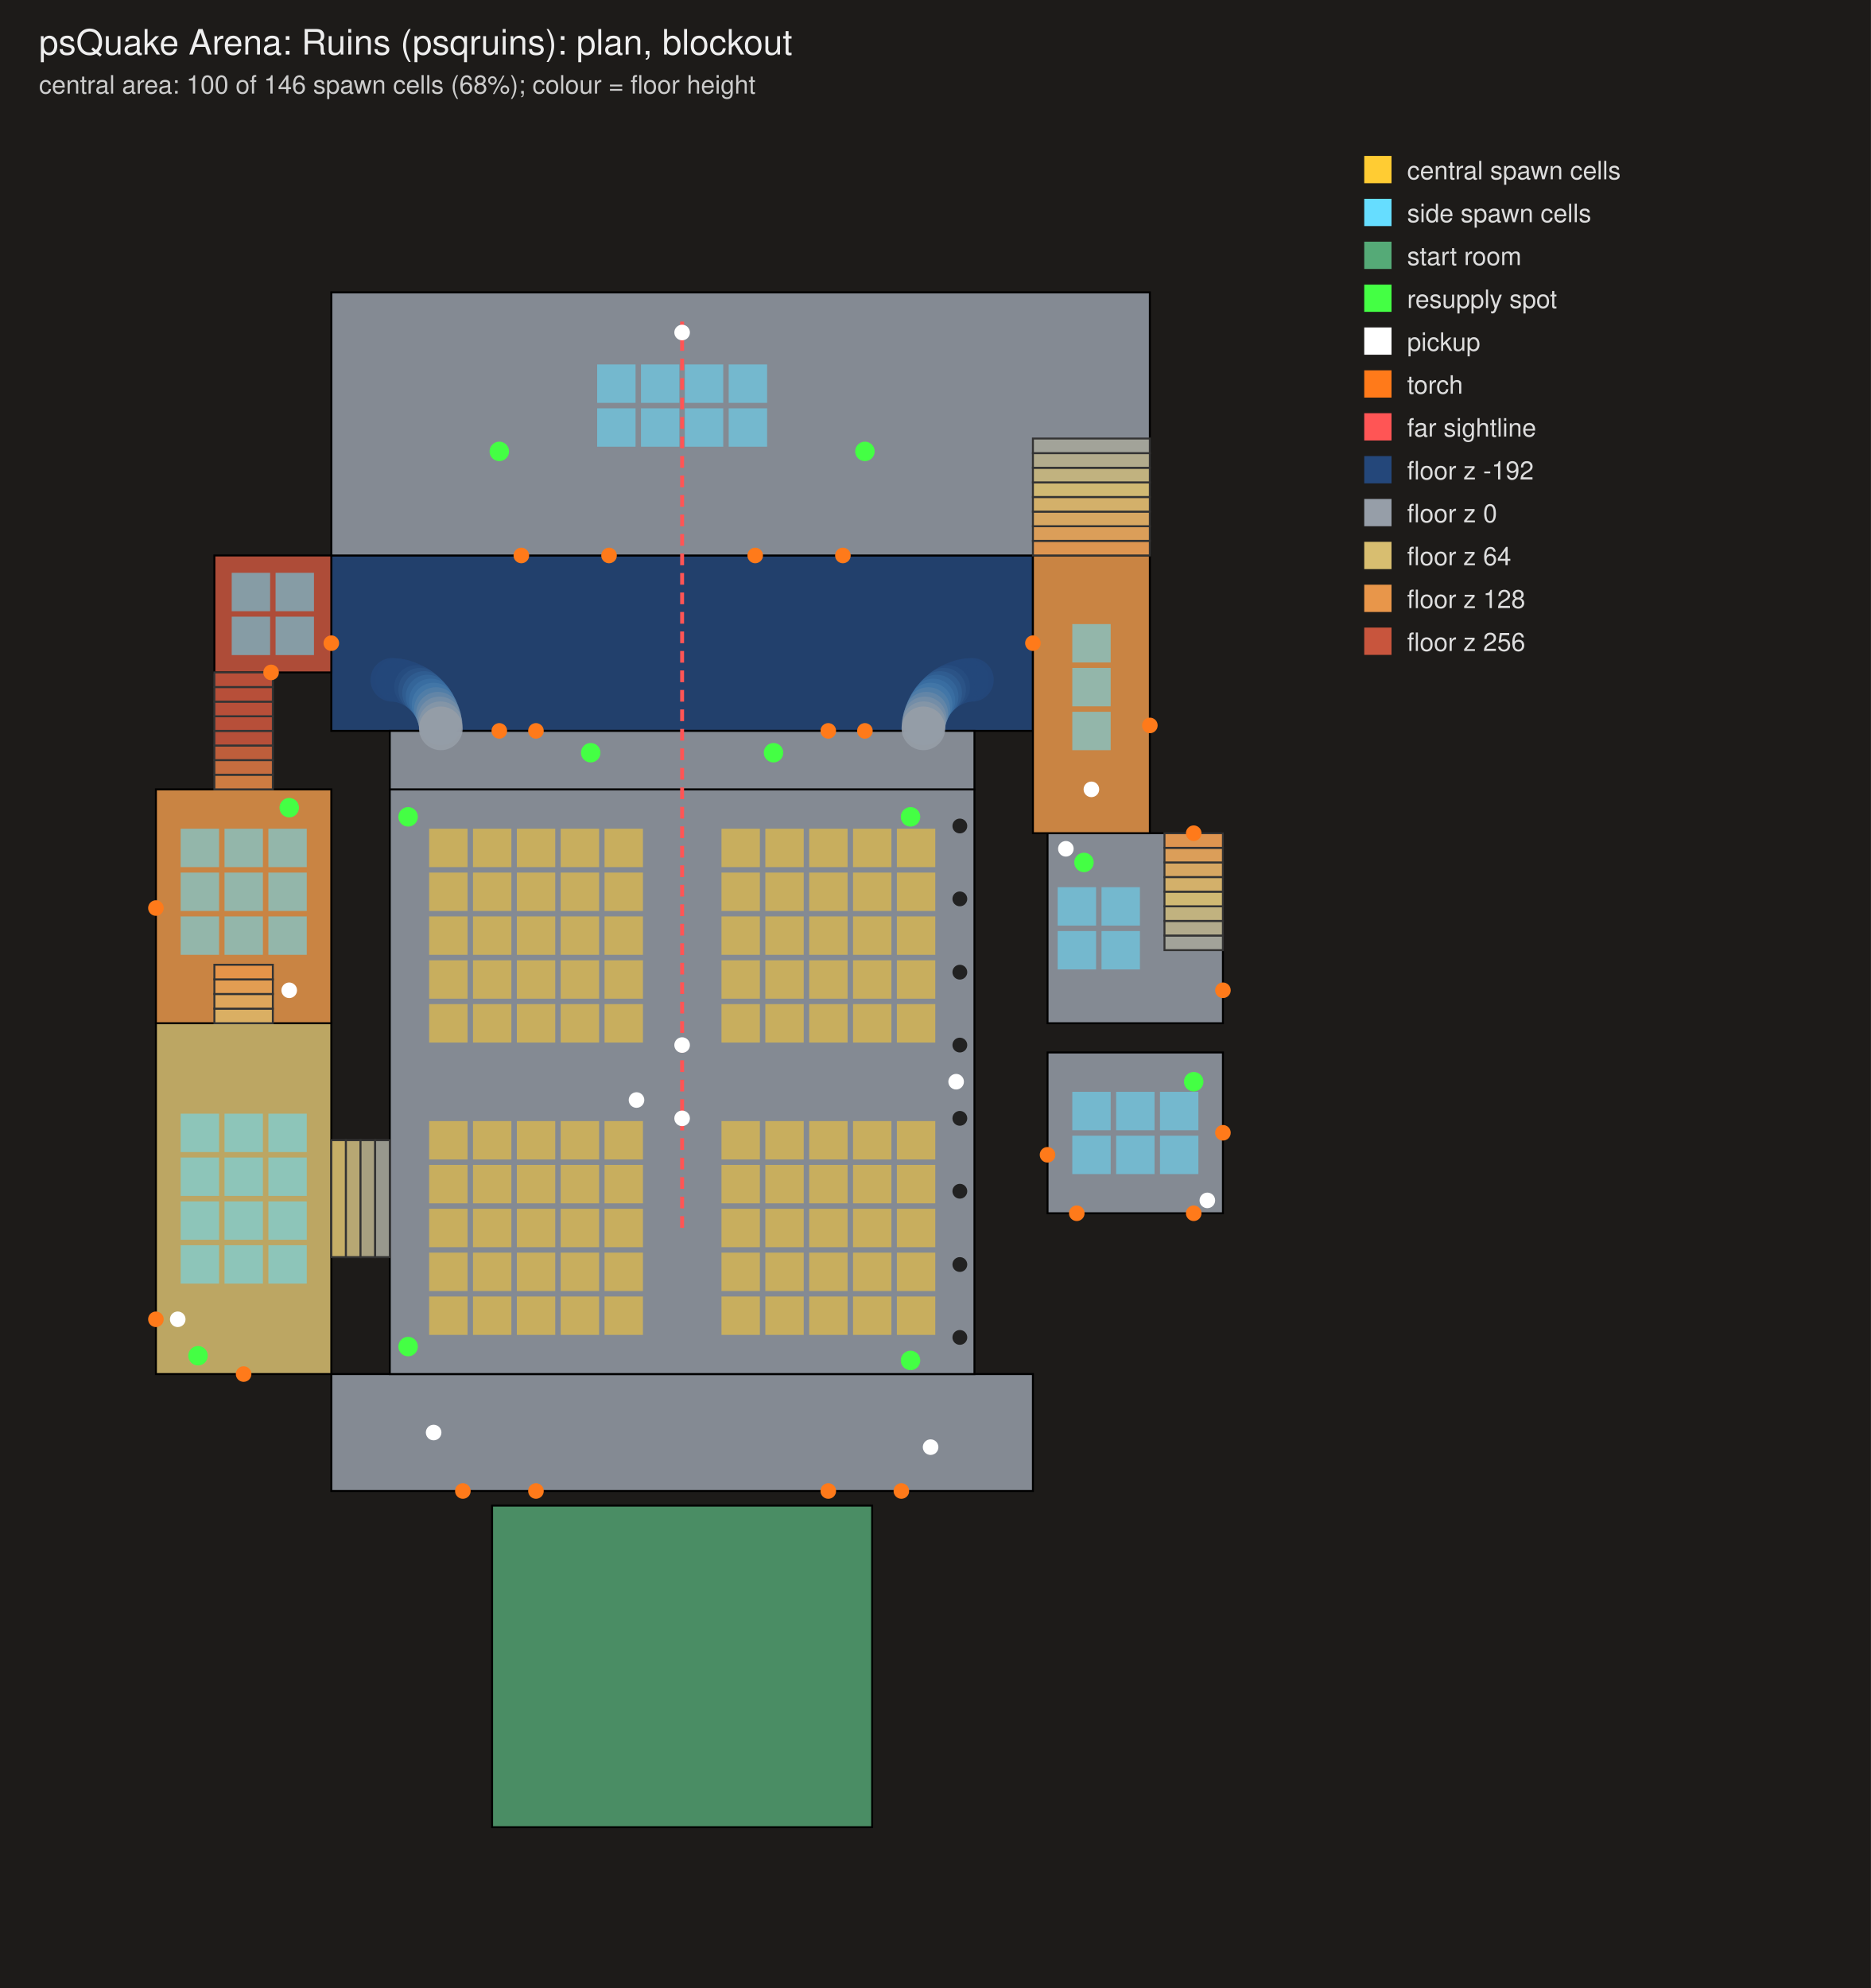
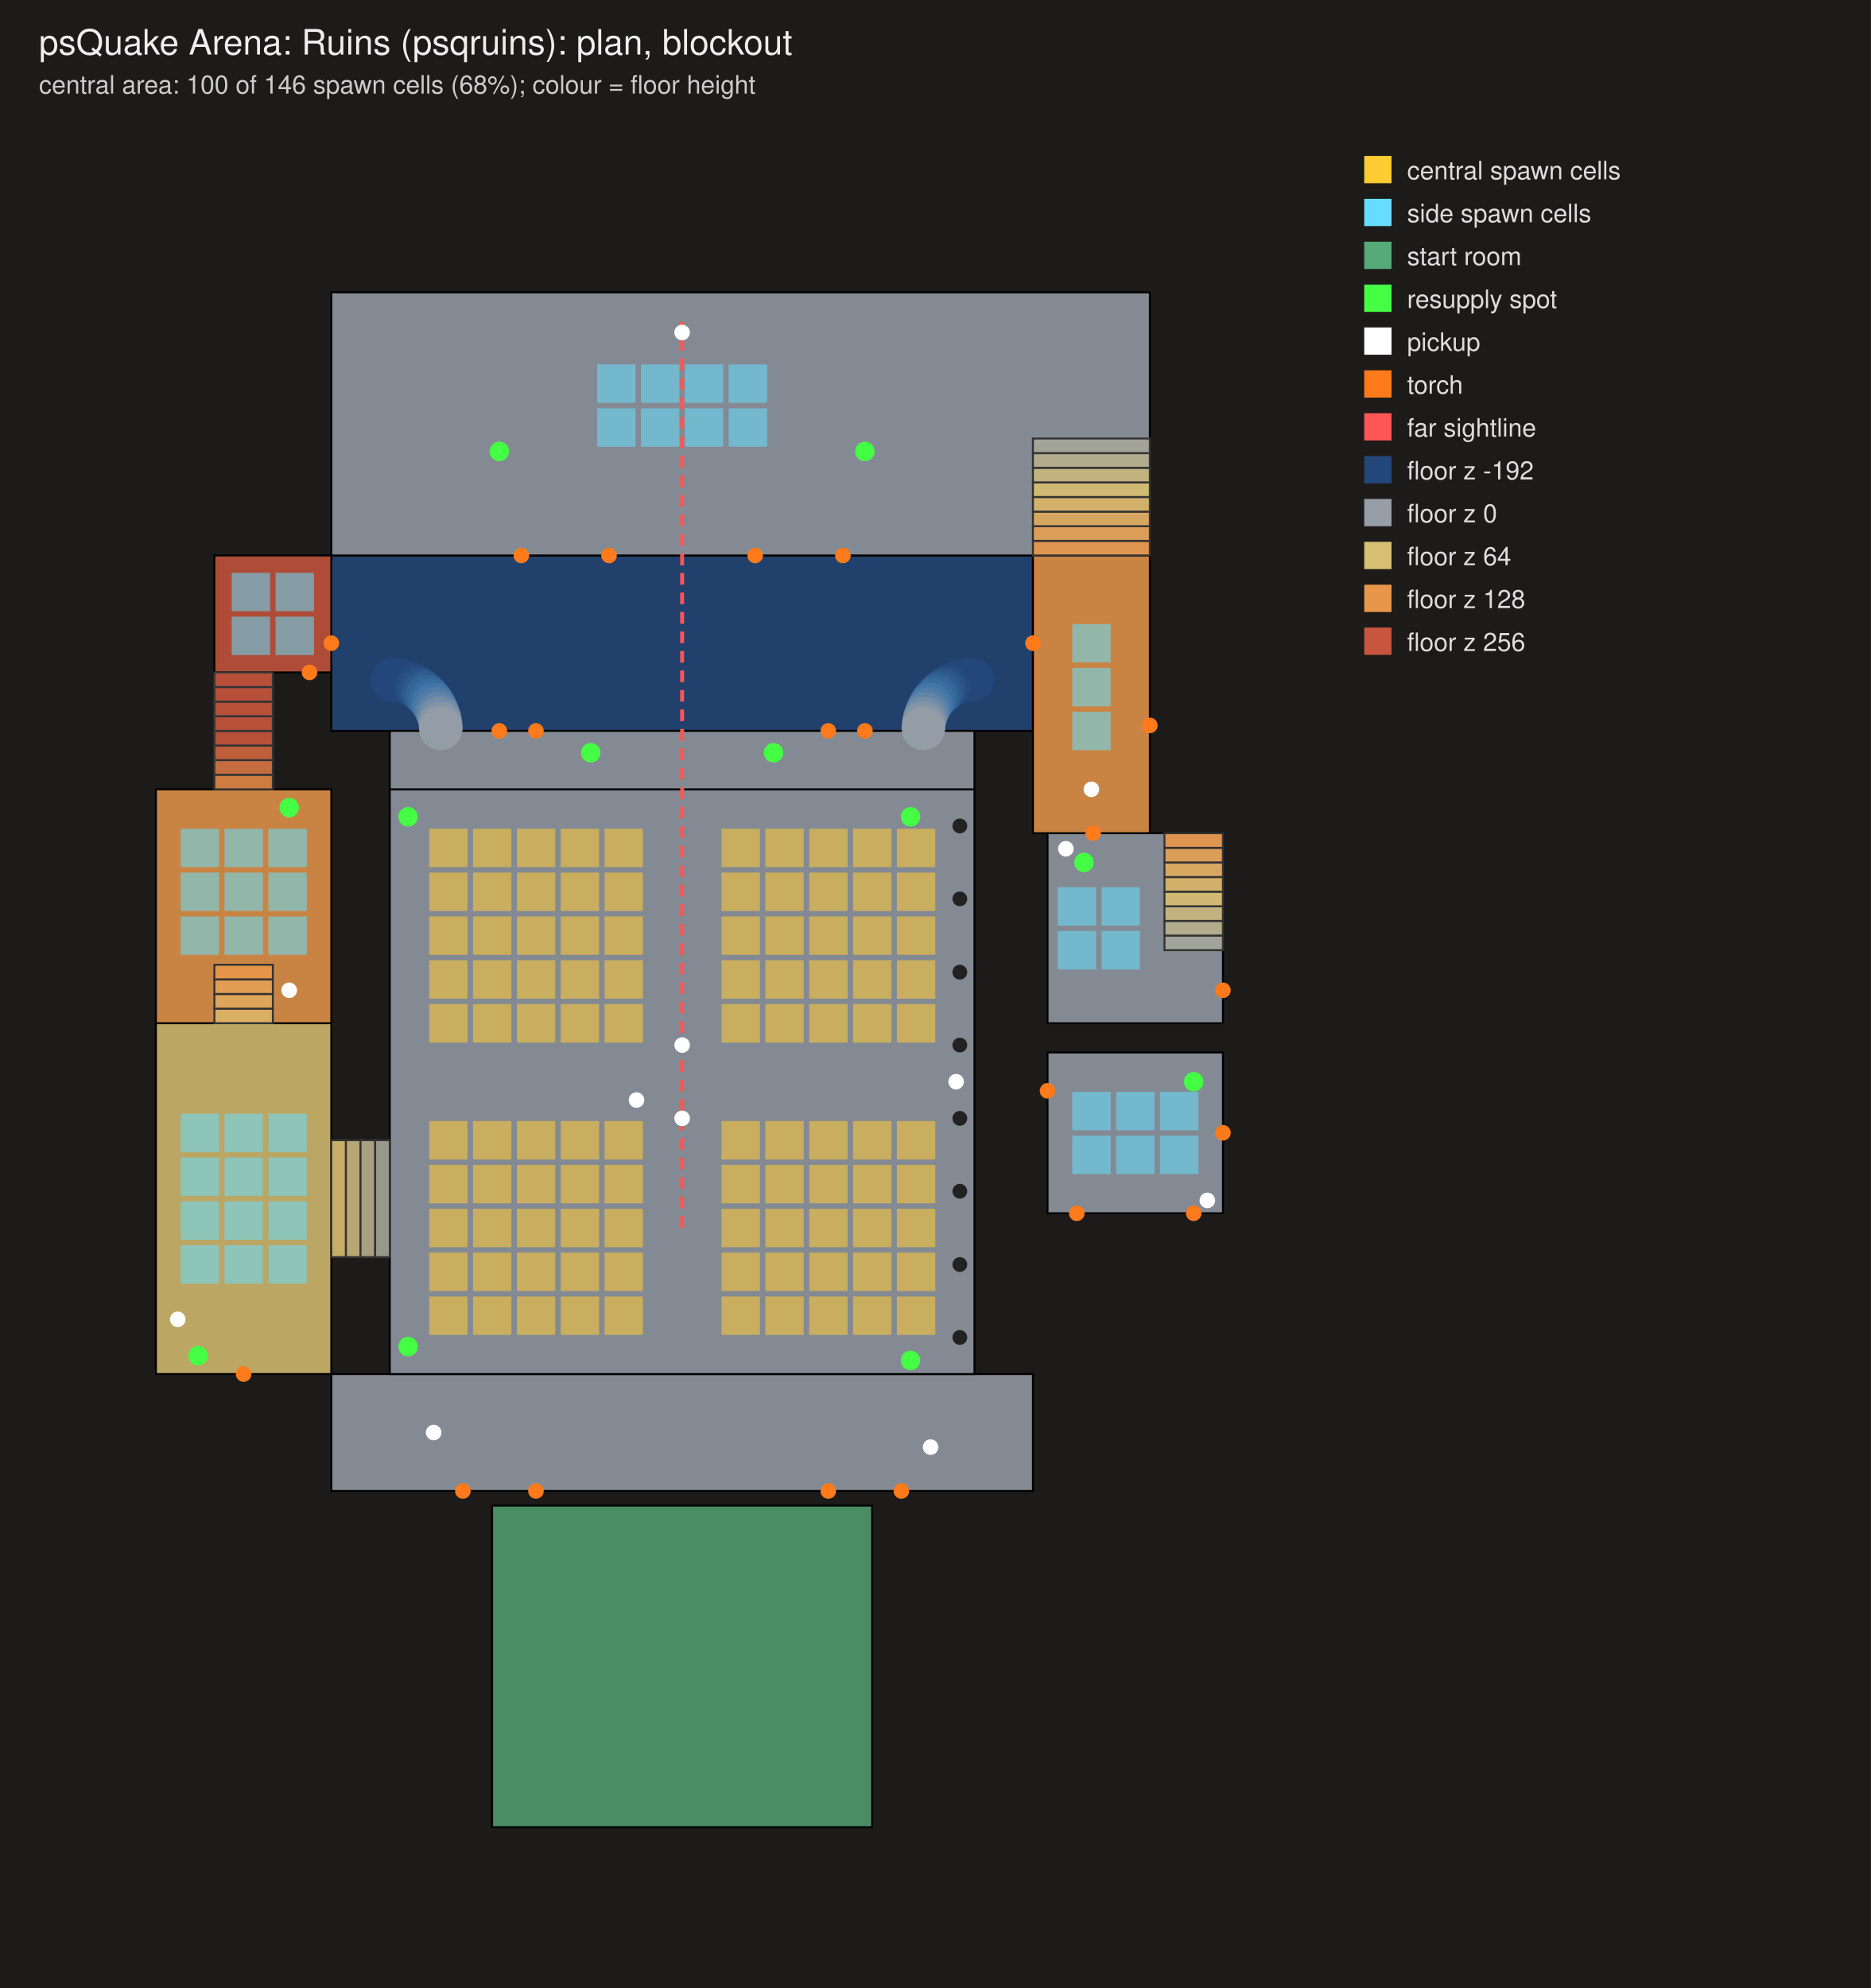
<svg xmlns="http://www.w3.org/2000/svg" width="960" height="1020" font-family="Helvetica, Arial, sans-serif">
  <rect width="100%" height="100%" fill="#1d1b19" />
  <text x="20" y="28" fill="#eee" font-size="18">psQuake Arena: Ruins (psqruins): plan, blockout</text>
  <text x="20" y="48" fill="#ccc" font-size="13">central area: 100 of 146 spawn cells (68%); colour = floor height</text>
  <rect x="170.0" y="285.0" width="360.0" height="90.0" fill="#24477a" fill-opacity="0.85" stroke="#000" />
  <rect x="170.0" y="705.0" width="360.0" height="60.0" fill="#969ea8" fill-opacity="0.85" stroke="#000" />
  <rect x="200.0" y="405.0" width="300.0" height="300.0" fill="#969ea8" fill-opacity="0.85" stroke="#000" />
  <rect x="200.0" y="375.0" width="300.0" height="30.0" fill="#969ea8" fill-opacity="0.85" stroke="#000" />
  <rect x="170.0" y="150.0" width="420.0" height="135.0" fill="#969ea8" fill-opacity="0.85" stroke="#000" />
  <rect x="537.5" y="540.0" width="90.0" height="82.5" fill="#969ea8" fill-opacity="0.85" stroke="#000" />
  <rect x="537.5" y="427.5" width="90.0" height="97.5" fill="#969ea8" fill-opacity="0.85" stroke="#000" />
  <rect x="80.0" y="525.0" width="90.0" height="180.0" fill="#d8be70" fill-opacity="0.85" stroke="#000" />
  <rect x="80.0" y="405.0" width="90.0" height="120.0" fill="#e8964a" fill-opacity="0.85" stroke="#000" />
  <rect x="530.0" y="285.0" width="60.0" height="142.5" fill="#e8964a" fill-opacity="0.85" stroke="#000" />
  <rect x="110.0" y="285.0" width="60.0" height="60.0" fill="#c8553d" fill-opacity="0.85" stroke="#000" />
  <rect x="170.0" y="585.0" width="7.5" height="60.0" fill="#d8be70" fill-opacity="0.9" stroke="#333" />
  <rect x="177.5" y="585.0" width="7.5" height="60.0" fill="#c8b67e" fill-opacity="0.9" stroke="#333" />
  <rect x="185.0" y="585.0" width="7.5" height="60.0" fill="#b7ae8c" fill-opacity="0.9" stroke="#333" />
  <rect x="192.5" y="585.0" width="7.5" height="60.0" fill="#a6a69a" fill-opacity="0.9" stroke="#333" />
  <rect x="110.0" y="517.5" width="30.0" height="7.5" fill="#dcb466" fill-opacity="0.9" stroke="#333" />
  <rect x="110.0" y="510.0" width="30.0" height="7.5" fill="#e0aa5d" fill-opacity="0.9" stroke="#333" />
  <rect x="110.0" y="502.5" width="30.0" height="7.5" fill="#e4a054" fill-opacity="0.9" stroke="#333" />
  <rect x="110.0" y="495.0" width="30.0" height="7.5" fill="#e8964a" fill-opacity="0.9" stroke="#333" />
  <rect x="110.0" y="397.5" width="30.0" height="7.5" fill="#e08647" fill-opacity="0.9" stroke="#333" />
  <rect x="110.0" y="390.0" width="30.0" height="7.5" fill="#d87644" fill-opacity="0.9" stroke="#333" />
  <rect x="110.0" y="382.5" width="30.0" height="7.5" fill="#d06540" fill-opacity="0.9" stroke="#333" />
  <rect x="110.0" y="375.0" width="30.0" height="7.5" fill="#c8553d" fill-opacity="0.9" stroke="#333" />
  <rect x="110.0" y="367.5" width="30.0" height="7.5" fill="#c8553d" fill-opacity="0.9" stroke="#333" />
  <rect x="110.0" y="360.0" width="30.0" height="7.5" fill="#c8553d" fill-opacity="0.9" stroke="#333" />
  <rect x="110.0" y="352.5" width="30.0" height="7.5" fill="#c8553d" fill-opacity="0.9" stroke="#333" />
  <rect x="110.0" y="345.0" width="30.0" height="7.5" fill="#c8553d" fill-opacity="0.9" stroke="#333" />
  <circle cx="201.3" cy="348.8" r="11.2" fill="#24477a" fill-opacity="0.9" />
  <circle cx="203.9" cy="349.0" r="11.2" fill="#24477a" fill-opacity="0.9" />
  <circle cx="206.4" cy="349.5" r="11.2" fill="#24477a" fill-opacity="0.9" />
  <circle cx="208.8" cy="350.3" r="11.2" fill="#24477a" fill-opacity="0.9" />
  <circle cx="211.2" cy="351.3" r="11.2" fill="#24477a" fill-opacity="0.9" />
  <circle cx="213.5" cy="352.5" r="11.2" fill="#274d80" fill-opacity="0.9" />
  <circle cx="215.6" cy="353.9" r="11.2" fill="#2c5588" fill-opacity="0.9" />
  <circle cx="217.6" cy="355.6" r="11.2" fill="#305e91" fill-opacity="0.9" />
  <circle cx="219.4" cy="357.4" r="11.2" fill="#35669a" fill-opacity="0.9" />
  <circle cx="221.1" cy="359.4" r="11.2" fill="#3a6ea2" fill-opacity="0.9" />
  <circle cx="222.5" cy="361.5" r="11.2" fill="#4377a8" fill-opacity="0.9" />
  <circle cx="223.7" cy="363.8" r="11.2" fill="#537ea8" fill-opacity="0.9" />
  <circle cx="224.7" cy="366.2" r="11.2" fill="#6486a8" fill-opacity="0.9" />
  <circle cx="225.5" cy="368.6" r="11.2" fill="#758ea8" fill-opacity="0.9" />
  <circle cx="226.0" cy="371.1" r="11.2" fill="#8596a8" fill-opacity="0.9" />
  <circle cx="226.2" cy="373.7" r="11.2" fill="#969ea8" fill-opacity="0.9" />
  <circle cx="498.7" cy="348.8" r="11.2" fill="#24477a" fill-opacity="0.9" />
  <circle cx="496.1" cy="349.0" r="11.2" fill="#24477a" fill-opacity="0.9" />
  <circle cx="493.6" cy="349.5" r="11.2" fill="#24477a" fill-opacity="0.9" />
  <circle cx="491.2" cy="350.3" r="11.2" fill="#24477a" fill-opacity="0.9" />
  <circle cx="488.8" cy="351.3" r="11.2" fill="#24477a" fill-opacity="0.9" />
  <circle cx="486.5" cy="352.5" r="11.2" fill="#274d80" fill-opacity="0.9" />
  <circle cx="484.4" cy="353.9" r="11.2" fill="#2c5588" fill-opacity="0.9" />
  <circle cx="482.4" cy="355.6" r="11.2" fill="#305e91" fill-opacity="0.9" />
  <circle cx="480.6" cy="357.4" r="11.2" fill="#35669a" fill-opacity="0.9" />
  <circle cx="478.9" cy="359.4" r="11.2" fill="#3a6ea2" fill-opacity="0.9" />
  <circle cx="477.5" cy="361.5" r="11.2" fill="#4377a8" fill-opacity="0.9" />
  <circle cx="476.3" cy="363.8" r="11.2" fill="#537ea8" fill-opacity="0.9" />
  <circle cx="475.3" cy="366.2" r="11.2" fill="#6486a8" fill-opacity="0.9" />
  <circle cx="474.5" cy="368.6" r="11.2" fill="#758ea8" fill-opacity="0.9" />
  <circle cx="474.0" cy="371.1" r="11.2" fill="#8596a8" fill-opacity="0.9" />
  <circle cx="473.8" cy="373.7" r="11.2" fill="#969ea8" fill-opacity="0.9" />
  <rect x="597.5" y="480.0" width="30.0" height="7.5" fill="#a6a69a" fill-opacity="0.9" stroke="#333" />
  <rect x="597.5" y="472.5" width="30.0" height="7.5" fill="#b7ae8c" fill-opacity="0.9" stroke="#333" />
  <rect x="597.5" y="465.0" width="30.0" height="7.5" fill="#c8b67e" fill-opacity="0.9" stroke="#333" />
  <rect x="597.5" y="457.5" width="30.0" height="7.5" fill="#d8be70" fill-opacity="0.9" stroke="#333" />
  <rect x="597.5" y="450.0" width="30.0" height="7.5" fill="#dcb466" fill-opacity="0.9" stroke="#333" />
  <rect x="597.5" y="442.5" width="30.0" height="7.5" fill="#e0aa5d" fill-opacity="0.9" stroke="#333" />
  <rect x="597.5" y="435.0" width="30.0" height="7.5" fill="#e4a054" fill-opacity="0.9" stroke="#333" />
  <rect x="597.5" y="427.5" width="30.0" height="7.5" fill="#e8964a" fill-opacity="0.9" stroke="#333" />
  <rect x="530.0" y="277.5" width="60.0" height="7.5" fill="#e8964a" fill-opacity="0.9" stroke="#333" />
  <rect x="530.0" y="270.0" width="60.0" height="7.5" fill="#e4a054" fill-opacity="0.9" stroke="#333" />
  <rect x="530.0" y="262.5" width="60.0" height="7.5" fill="#e0aa5d" fill-opacity="0.9" stroke="#333" />
  <rect x="530.0" y="255.0" width="60.0" height="7.5" fill="#dcb466" fill-opacity="0.9" stroke="#333" />
  <rect x="530.0" y="247.5" width="60.0" height="7.5" fill="#d8be70" fill-opacity="0.9" stroke="#333" />
  <rect x="530.0" y="240.0" width="60.0" height="7.5" fill="#c8b67e" fill-opacity="0.9" stroke="#333" />
  <rect x="530.0" y="232.5" width="60.0" height="7.5" fill="#b7ae8c" fill-opacity="0.9" stroke="#333" />
  <rect x="530.0" y="225.0" width="60.0" height="7.5" fill="#a6a69a" fill-opacity="0.9" stroke="#333" />
  <rect x="252.5" y="772.5" width="195.0" height="165.0" fill="#5a7" fill-opacity="0.8" stroke="#000" />
  <rect x="220.2" y="665.2" width="19.7" height="19.7" fill="#ffcc33" fill-opacity="0.55" stroke="none" />
  <rect x="220.2" y="642.7" width="19.7" height="19.7" fill="#ffcc33" fill-opacity="0.55" stroke="none" />
  <rect x="220.2" y="620.2" width="19.7" height="19.7" fill="#ffcc33" fill-opacity="0.55" stroke="none" />
  <rect x="220.2" y="597.7" width="19.7" height="19.7" fill="#ffcc33" fill-opacity="0.55" stroke="none" />
  <rect x="220.2" y="575.2" width="19.7" height="19.7" fill="#ffcc33" fill-opacity="0.55" stroke="none" />
  <rect x="242.7" y="665.2" width="19.7" height="19.7" fill="#ffcc33" fill-opacity="0.55" stroke="none" />
  <rect x="242.7" y="642.7" width="19.7" height="19.7" fill="#ffcc33" fill-opacity="0.55" stroke="none" />
  <rect x="242.7" y="620.2" width="19.7" height="19.7" fill="#ffcc33" fill-opacity="0.55" stroke="none" />
  <rect x="242.7" y="597.7" width="19.7" height="19.7" fill="#ffcc33" fill-opacity="0.55" stroke="none" />
  <rect x="242.7" y="575.2" width="19.7" height="19.7" fill="#ffcc33" fill-opacity="0.55" stroke="none" />
  <rect x="265.2" y="665.2" width="19.7" height="19.7" fill="#ffcc33" fill-opacity="0.55" stroke="none" />
  <rect x="265.2" y="642.7" width="19.7" height="19.7" fill="#ffcc33" fill-opacity="0.55" stroke="none" />
  <rect x="265.2" y="620.2" width="19.7" height="19.7" fill="#ffcc33" fill-opacity="0.55" stroke="none" />
  <rect x="265.2" y="597.7" width="19.7" height="19.7" fill="#ffcc33" fill-opacity="0.55" stroke="none" />
  <rect x="265.2" y="575.2" width="19.7" height="19.7" fill="#ffcc33" fill-opacity="0.55" stroke="none" />
  <rect x="287.7" y="665.2" width="19.7" height="19.7" fill="#ffcc33" fill-opacity="0.55" stroke="none" />
  <rect x="287.7" y="642.7" width="19.7" height="19.7" fill="#ffcc33" fill-opacity="0.55" stroke="none" />
  <rect x="287.7" y="620.2" width="19.7" height="19.7" fill="#ffcc33" fill-opacity="0.55" stroke="none" />
  <rect x="287.7" y="597.7" width="19.7" height="19.7" fill="#ffcc33" fill-opacity="0.55" stroke="none" />
  <rect x="287.7" y="575.2" width="19.7" height="19.7" fill="#ffcc33" fill-opacity="0.55" stroke="none" />
  <rect x="310.2" y="665.2" width="19.7" height="19.7" fill="#ffcc33" fill-opacity="0.55" stroke="none" />
  <rect x="310.2" y="642.7" width="19.7" height="19.7" fill="#ffcc33" fill-opacity="0.55" stroke="none" />
  <rect x="310.2" y="620.2" width="19.7" height="19.7" fill="#ffcc33" fill-opacity="0.55" stroke="none" />
  <rect x="310.2" y="597.7" width="19.7" height="19.7" fill="#ffcc33" fill-opacity="0.55" stroke="none" />
  <rect x="310.2" y="575.2" width="19.7" height="19.7" fill="#ffcc33" fill-opacity="0.55" stroke="none" />
  <rect x="370.2" y="665.2" width="19.7" height="19.7" fill="#ffcc33" fill-opacity="0.55" stroke="none" />
  <rect x="370.2" y="642.7" width="19.7" height="19.7" fill="#ffcc33" fill-opacity="0.55" stroke="none" />
  <rect x="370.2" y="620.2" width="19.7" height="19.7" fill="#ffcc33" fill-opacity="0.55" stroke="none" />
  <rect x="370.2" y="597.7" width="19.7" height="19.7" fill="#ffcc33" fill-opacity="0.55" stroke="none" />
  <rect x="370.2" y="575.2" width="19.7" height="19.7" fill="#ffcc33" fill-opacity="0.55" stroke="none" />
  <rect x="392.7" y="665.2" width="19.7" height="19.7" fill="#ffcc33" fill-opacity="0.55" stroke="none" />
  <rect x="392.7" y="642.7" width="19.7" height="19.7" fill="#ffcc33" fill-opacity="0.55" stroke="none" />
  <rect x="392.7" y="620.2" width="19.7" height="19.7" fill="#ffcc33" fill-opacity="0.55" stroke="none" />
  <rect x="392.7" y="597.7" width="19.7" height="19.7" fill="#ffcc33" fill-opacity="0.55" stroke="none" />
  <rect x="392.7" y="575.2" width="19.7" height="19.7" fill="#ffcc33" fill-opacity="0.55" stroke="none" />
  <rect x="415.2" y="665.2" width="19.7" height="19.7" fill="#ffcc33" fill-opacity="0.55" stroke="none" />
  <rect x="415.2" y="642.7" width="19.7" height="19.7" fill="#ffcc33" fill-opacity="0.55" stroke="none" />
  <rect x="415.2" y="620.2" width="19.7" height="19.7" fill="#ffcc33" fill-opacity="0.55" stroke="none" />
  <rect x="415.2" y="597.7" width="19.7" height="19.7" fill="#ffcc33" fill-opacity="0.55" stroke="none" />
  <rect x="415.2" y="575.2" width="19.7" height="19.7" fill="#ffcc33" fill-opacity="0.55" stroke="none" />
  <rect x="437.7" y="665.2" width="19.7" height="19.7" fill="#ffcc33" fill-opacity="0.55" stroke="none" />
  <rect x="437.7" y="642.7" width="19.7" height="19.7" fill="#ffcc33" fill-opacity="0.55" stroke="none" />
  <rect x="437.7" y="620.2" width="19.7" height="19.7" fill="#ffcc33" fill-opacity="0.55" stroke="none" />
  <rect x="437.7" y="597.7" width="19.7" height="19.7" fill="#ffcc33" fill-opacity="0.55" stroke="none" />
  <rect x="437.7" y="575.2" width="19.7" height="19.7" fill="#ffcc33" fill-opacity="0.55" stroke="none" />
  <rect x="460.2" y="665.2" width="19.7" height="19.7" fill="#ffcc33" fill-opacity="0.55" stroke="none" />
  <rect x="460.2" y="642.7" width="19.7" height="19.7" fill="#ffcc33" fill-opacity="0.55" stroke="none" />
  <rect x="460.2" y="620.2" width="19.7" height="19.7" fill="#ffcc33" fill-opacity="0.55" stroke="none" />
  <rect x="460.2" y="597.7" width="19.7" height="19.7" fill="#ffcc33" fill-opacity="0.55" stroke="none" />
  <rect x="460.2" y="575.2" width="19.7" height="19.7" fill="#ffcc33" fill-opacity="0.55" stroke="none" />
  <rect x="220.2" y="515.2" width="19.7" height="19.7" fill="#ffcc33" fill-opacity="0.55" stroke="none" />
  <rect x="220.2" y="492.7" width="19.7" height="19.7" fill="#ffcc33" fill-opacity="0.55" stroke="none" />
  <rect x="220.2" y="470.2" width="19.7" height="19.7" fill="#ffcc33" fill-opacity="0.55" stroke="none" />
  <rect x="220.2" y="447.7" width="19.7" height="19.7" fill="#ffcc33" fill-opacity="0.55" stroke="none" />
  <rect x="220.2" y="425.2" width="19.7" height="19.7" fill="#ffcc33" fill-opacity="0.55" stroke="none" />
  <rect x="242.7" y="515.2" width="19.7" height="19.7" fill="#ffcc33" fill-opacity="0.55" stroke="none" />
  <rect x="242.7" y="492.7" width="19.7" height="19.7" fill="#ffcc33" fill-opacity="0.55" stroke="none" />
  <rect x="242.7" y="470.2" width="19.7" height="19.7" fill="#ffcc33" fill-opacity="0.55" stroke="none" />
  <rect x="242.7" y="447.7" width="19.7" height="19.7" fill="#ffcc33" fill-opacity="0.55" stroke="none" />
  <rect x="242.7" y="425.2" width="19.7" height="19.7" fill="#ffcc33" fill-opacity="0.55" stroke="none" />
  <rect x="265.2" y="515.2" width="19.7" height="19.7" fill="#ffcc33" fill-opacity="0.55" stroke="none" />
  <rect x="265.2" y="492.7" width="19.7" height="19.7" fill="#ffcc33" fill-opacity="0.55" stroke="none" />
  <rect x="265.2" y="470.2" width="19.7" height="19.7" fill="#ffcc33" fill-opacity="0.55" stroke="none" />
  <rect x="265.2" y="447.7" width="19.7" height="19.7" fill="#ffcc33" fill-opacity="0.55" stroke="none" />
  <rect x="265.2" y="425.2" width="19.7" height="19.7" fill="#ffcc33" fill-opacity="0.55" stroke="none" />
  <rect x="287.7" y="515.2" width="19.7" height="19.7" fill="#ffcc33" fill-opacity="0.55" stroke="none" />
  <rect x="287.7" y="492.7" width="19.7" height="19.7" fill="#ffcc33" fill-opacity="0.55" stroke="none" />
  <rect x="287.7" y="470.2" width="19.7" height="19.7" fill="#ffcc33" fill-opacity="0.55" stroke="none" />
  <rect x="287.7" y="447.7" width="19.7" height="19.7" fill="#ffcc33" fill-opacity="0.55" stroke="none" />
  <rect x="287.7" y="425.2" width="19.7" height="19.7" fill="#ffcc33" fill-opacity="0.55" stroke="none" />
  <rect x="310.2" y="515.2" width="19.7" height="19.7" fill="#ffcc33" fill-opacity="0.55" stroke="none" />
  <rect x="310.2" y="492.7" width="19.7" height="19.7" fill="#ffcc33" fill-opacity="0.55" stroke="none" />
  <rect x="310.2" y="470.2" width="19.7" height="19.7" fill="#ffcc33" fill-opacity="0.55" stroke="none" />
  <rect x="310.2" y="447.7" width="19.7" height="19.7" fill="#ffcc33" fill-opacity="0.55" stroke="none" />
  <rect x="310.2" y="425.2" width="19.7" height="19.7" fill="#ffcc33" fill-opacity="0.55" stroke="none" />
  <rect x="370.2" y="515.2" width="19.7" height="19.7" fill="#ffcc33" fill-opacity="0.55" stroke="none" />
  <rect x="370.2" y="492.7" width="19.7" height="19.7" fill="#ffcc33" fill-opacity="0.55" stroke="none" />
  <rect x="370.2" y="470.2" width="19.7" height="19.7" fill="#ffcc33" fill-opacity="0.55" stroke="none" />
  <rect x="370.2" y="447.7" width="19.7" height="19.7" fill="#ffcc33" fill-opacity="0.55" stroke="none" />
  <rect x="370.2" y="425.2" width="19.7" height="19.7" fill="#ffcc33" fill-opacity="0.55" stroke="none" />
  <rect x="392.7" y="515.2" width="19.7" height="19.7" fill="#ffcc33" fill-opacity="0.55" stroke="none" />
  <rect x="392.7" y="492.7" width="19.7" height="19.7" fill="#ffcc33" fill-opacity="0.55" stroke="none" />
  <rect x="392.7" y="470.2" width="19.7" height="19.7" fill="#ffcc33" fill-opacity="0.55" stroke="none" />
  <rect x="392.7" y="447.7" width="19.7" height="19.7" fill="#ffcc33" fill-opacity="0.55" stroke="none" />
  <rect x="392.7" y="425.2" width="19.7" height="19.7" fill="#ffcc33" fill-opacity="0.55" stroke="none" />
  <rect x="415.2" y="515.2" width="19.7" height="19.7" fill="#ffcc33" fill-opacity="0.55" stroke="none" />
  <rect x="415.2" y="492.7" width="19.7" height="19.7" fill="#ffcc33" fill-opacity="0.55" stroke="none" />
  <rect x="415.2" y="470.2" width="19.7" height="19.7" fill="#ffcc33" fill-opacity="0.55" stroke="none" />
  <rect x="415.2" y="447.7" width="19.7" height="19.7" fill="#ffcc33" fill-opacity="0.55" stroke="none" />
  <rect x="415.2" y="425.2" width="19.7" height="19.7" fill="#ffcc33" fill-opacity="0.55" stroke="none" />
  <rect x="437.7" y="515.2" width="19.7" height="19.7" fill="#ffcc33" fill-opacity="0.55" stroke="none" />
  <rect x="437.7" y="492.7" width="19.7" height="19.7" fill="#ffcc33" fill-opacity="0.55" stroke="none" />
  <rect x="437.7" y="470.2" width="19.7" height="19.7" fill="#ffcc33" fill-opacity="0.55" stroke="none" />
  <rect x="437.7" y="447.7" width="19.7" height="19.7" fill="#ffcc33" fill-opacity="0.55" stroke="none" />
  <rect x="437.7" y="425.2" width="19.7" height="19.7" fill="#ffcc33" fill-opacity="0.55" stroke="none" />
  <rect x="460.2" y="515.2" width="19.7" height="19.7" fill="#ffcc33" fill-opacity="0.55" stroke="none" />
  <rect x="460.2" y="492.7" width="19.7" height="19.7" fill="#ffcc33" fill-opacity="0.55" stroke="none" />
  <rect x="460.2" y="470.2" width="19.7" height="19.7" fill="#ffcc33" fill-opacity="0.55" stroke="none" />
  <rect x="460.2" y="447.7" width="19.7" height="19.7" fill="#ffcc33" fill-opacity="0.55" stroke="none" />
  <rect x="460.2" y="425.2" width="19.7" height="19.7" fill="#ffcc33" fill-opacity="0.55" stroke="none" />
  <rect x="92.7" y="638.9" width="19.7" height="19.7" fill="#66ddff" fill-opacity="0.55" stroke="none" />
  <rect x="92.7" y="616.4" width="19.7" height="19.7" fill="#66ddff" fill-opacity="0.55" stroke="none" />
  <rect x="92.7" y="593.9" width="19.7" height="19.7" fill="#66ddff" fill-opacity="0.55" stroke="none" />
  <rect x="92.7" y="571.4" width="19.7" height="19.7" fill="#66ddff" fill-opacity="0.55" stroke="none" />
  <rect x="115.2" y="638.9" width="19.7" height="19.7" fill="#66ddff" fill-opacity="0.55" stroke="none" />
  <rect x="115.2" y="616.4" width="19.7" height="19.7" fill="#66ddff" fill-opacity="0.55" stroke="none" />
  <rect x="115.2" y="593.9" width="19.7" height="19.7" fill="#66ddff" fill-opacity="0.55" stroke="none" />
  <rect x="115.2" y="571.4" width="19.7" height="19.7" fill="#66ddff" fill-opacity="0.55" stroke="none" />
  <rect x="137.7" y="638.9" width="19.7" height="19.7" fill="#66ddff" fill-opacity="0.55" stroke="none" />
  <rect x="137.7" y="616.4" width="19.7" height="19.7" fill="#66ddff" fill-opacity="0.55" stroke="none" />
  <rect x="137.7" y="593.9" width="19.7" height="19.7" fill="#66ddff" fill-opacity="0.55" stroke="none" />
  <rect x="137.7" y="571.4" width="19.7" height="19.7" fill="#66ddff" fill-opacity="0.55" stroke="none" />
  <rect x="92.7" y="470.2" width="19.7" height="19.7" fill="#66ddff" fill-opacity="0.55" stroke="none" />
  <rect x="92.7" y="447.7" width="19.7" height="19.7" fill="#66ddff" fill-opacity="0.55" stroke="none" />
  <rect x="92.7" y="425.2" width="19.7" height="19.7" fill="#66ddff" fill-opacity="0.55" stroke="none" />
  <rect x="115.2" y="470.2" width="19.7" height="19.7" fill="#66ddff" fill-opacity="0.55" stroke="none" />
  <rect x="115.2" y="447.7" width="19.7" height="19.7" fill="#66ddff" fill-opacity="0.55" stroke="none" />
  <rect x="115.2" y="425.2" width="19.7" height="19.7" fill="#66ddff" fill-opacity="0.55" stroke="none" />
  <rect x="137.7" y="470.2" width="19.7" height="19.7" fill="#66ddff" fill-opacity="0.55" stroke="none" />
  <rect x="137.7" y="447.7" width="19.7" height="19.7" fill="#66ddff" fill-opacity="0.55" stroke="none" />
  <rect x="137.7" y="425.2" width="19.7" height="19.7" fill="#66ddff" fill-opacity="0.55" stroke="none" />
  <rect x="118.9" y="316.4" width="19.7" height="19.7" fill="#66ddff" fill-opacity="0.55" stroke="none" />
  <rect x="118.9" y="293.9" width="19.7" height="19.7" fill="#66ddff" fill-opacity="0.55" stroke="none" />
  <rect x="141.4" y="316.4" width="19.7" height="19.7" fill="#66ddff" fill-opacity="0.55" stroke="none" />
  <rect x="141.4" y="293.9" width="19.7" height="19.7" fill="#66ddff" fill-opacity="0.55" stroke="none" />
  <rect x="550.2" y="582.7" width="19.7" height="19.7" fill="#66ddff" fill-opacity="0.55" stroke="none" />
  <rect x="550.2" y="560.2" width="19.7" height="19.7" fill="#66ddff" fill-opacity="0.55" stroke="none" />
  <rect x="572.7" y="582.7" width="19.7" height="19.7" fill="#66ddff" fill-opacity="0.55" stroke="none" />
  <rect x="572.7" y="560.2" width="19.7" height="19.7" fill="#66ddff" fill-opacity="0.55" stroke="none" />
  <rect x="595.2" y="582.7" width="19.7" height="19.7" fill="#66ddff" fill-opacity="0.55" stroke="none" />
  <rect x="595.2" y="560.2" width="19.7" height="19.7" fill="#66ddff" fill-opacity="0.55" stroke="none" />
  <rect x="542.7" y="477.7" width="19.7" height="19.7" fill="#66ddff" fill-opacity="0.55" stroke="none" />
  <rect x="542.7" y="455.2" width="19.7" height="19.7" fill="#66ddff" fill-opacity="0.55" stroke="none" />
  <rect x="565.2" y="477.7" width="19.7" height="19.7" fill="#66ddff" fill-opacity="0.55" stroke="none" />
  <rect x="565.2" y="455.2" width="19.7" height="19.7" fill="#66ddff" fill-opacity="0.55" stroke="none" />
  <rect x="306.4" y="209.5" width="19.7" height="19.7" fill="#66ddff" fill-opacity="0.55" stroke="none" />
  <rect x="306.4" y="187.0" width="19.7" height="19.7" fill="#66ddff" fill-opacity="0.55" stroke="none" />
  <rect x="328.9" y="209.5" width="19.7" height="19.7" fill="#66ddff" fill-opacity="0.55" stroke="none" />
  <rect x="328.9" y="187.0" width="19.7" height="19.7" fill="#66ddff" fill-opacity="0.55" stroke="none" />
  <rect x="351.4" y="209.5" width="19.7" height="19.7" fill="#66ddff" fill-opacity="0.55" stroke="none" />
  <rect x="351.4" y="187.0" width="19.7" height="19.7" fill="#66ddff" fill-opacity="0.55" stroke="none" />
  <rect x="373.9" y="209.5" width="19.7" height="19.7" fill="#66ddff" fill-opacity="0.55" stroke="none" />
  <rect x="373.9" y="187.0" width="19.7" height="19.7" fill="#66ddff" fill-opacity="0.55" stroke="none" />
  <rect x="550.2" y="365.2" width="19.7" height="19.7" fill="#66ddff" fill-opacity="0.55" stroke="none" />
  <rect x="550.2" y="342.7" width="19.7" height="19.7" fill="#66ddff" fill-opacity="0.55" stroke="none" />
  <rect x="550.2" y="320.2" width="19.7" height="19.7" fill="#66ddff" fill-opacity="0.55" stroke="none" />
  <circle cx="492.5" cy="686.2" r="3.8" fill="#222" />
  <circle cx="492.5" cy="648.8" r="3.8" fill="#222" />
  <circle cx="492.5" cy="611.2" r="3.8" fill="#222" />
  <circle cx="492.5" cy="573.8" r="3.8" fill="#222" />
  <circle cx="492.5" cy="536.2" r="3.8" fill="#222" />
  <circle cx="492.5" cy="498.8" r="3.8" fill="#222" />
  <circle cx="492.5" cy="461.2" r="3.8" fill="#222" />
  <circle cx="492.5" cy="423.8" r="3.8" fill="#222" />
  <circle cx="552.5" cy="622.5" r="4" fill="#ff7a1a" />
  <circle cx="612.5" cy="622.5" r="4" fill="#ff7a1a" />
  <circle cx="627.5" cy="581.2" r="4" fill="#ff7a1a" />
  <circle cx="627.5" cy="508.1" r="4" fill="#ff7a1a" />
  <circle cx="275.0" cy="765.0" r="4" fill="#ff7a1a" />
  <circle cx="425.0" cy="765.0" r="4" fill="#ff7a1a" />
  <circle cx="267.5" cy="285.0" r="4" fill="#ff7a1a" />
  <circle cx="432.5" cy="285.0" r="4" fill="#ff7a1a" />
  <circle cx="312.5" cy="285.0" r="4" fill="#ff7a1a" />
  <circle cx="387.5" cy="285.0" r="4" fill="#ff7a1a" />
  <circle cx="275.0" cy="375.0" r="4" fill="#ff7a1a" />
  <circle cx="425.0" cy="375.0" r="4" fill="#ff7a1a" />
  <circle cx="170.0" cy="330.0" r="4" fill="#ff7a1a" />
  <circle cx="530.0" cy="330.0" r="4" fill="#ff7a1a" />
  <circle cx="256.2" cy="375.0" r="4" fill="#ff7a1a" />
  <circle cx="443.8" cy="375.0" r="4" fill="#ff7a1a" />
-   <circle cx="612.5" cy="427.5" r="4" fill="#ff7a1a" />
-   <circle cx="537.5" cy="592.5" r="4" fill="#ff7a1a" />
-   <circle cx="80.0" cy="676.9" r="4" fill="#ff7a1a" />
-   <circle cx="80.0" cy="465.9" r="4" fill="#ff7a1a" />
+   <circle cx="560.9" cy="427.5" r="4" fill="#ff7a1a" />
+   <circle cx="537.5" cy="559.7" r="4" fill="#ff7a1a" />
  <circle cx="125.0" cy="705.0" r="4" fill="#ff7a1a" />
  <circle cx="237.5" cy="765.0" r="4" fill="#ff7a1a" />
  <circle cx="462.5" cy="765.0" r="4" fill="#ff7a1a" />
  <circle cx="590.0" cy="372.2" r="4" fill="#ff7a1a" />
-   <circle cx="139.1" cy="345.0" r="4" fill="#ff7a1a" />
+   <circle cx="158.8" cy="345.0" r="4" fill="#ff7a1a" />
  <line x1="350.0" y1="630.0" x2="350.0" y2="165.0" stroke="#f55" stroke-dasharray="6 4" stroke-width="2" />
  <circle cx="209.4" cy="690.9" r="5" fill="#4f4" />
  <circle cx="467.2" cy="698.0" r="5" fill="#4f4" />
  <circle cx="209.4" cy="419.1" r="5" fill="#4f4" />
  <circle cx="467.2" cy="419.1" r="5" fill="#4f4" />
  <circle cx="303.1" cy="386.2" r="5" fill="#4f4" />
  <circle cx="396.9" cy="386.2" r="5" fill="#4f4" />
  <circle cx="101.6" cy="695.6" r="5" fill="#4f4" />
  <circle cx="148.4" cy="414.4" r="5" fill="#4f4" />
  <circle cx="612.5" cy="555.0" r="5" fill="#4f4" />
  <circle cx="556.2" cy="442.5" r="5" fill="#4f4" />
  <circle cx="256.2" cy="231.6" r="5" fill="#4f4" />
  <circle cx="443.8" cy="231.6" r="5" fill="#4f4" />
  <circle cx="222.5" cy="735.0" r="4" fill="#fff" />
  <circle cx="477.5" cy="742.5" r="4" fill="#fff" />
  <circle cx="91.2" cy="676.9" r="4" fill="#fff" />
  <circle cx="619.5" cy="615.9" r="4" fill="#fff" />
  <circle cx="350.0" cy="573.8" r="4" fill="#fff" />
  <circle cx="350.0" cy="536.2" r="4" fill="#fff" />
  <circle cx="326.6" cy="564.4" r="4" fill="#fff" />
  <circle cx="490.6" cy="555.0" r="4" fill="#fff" />
  <circle cx="546.9" cy="435.5" r="4" fill="#fff" />
  <circle cx="148.4" cy="508.1" r="4" fill="#fff" />
  <circle cx="560.0" cy="405.0" r="4" fill="#fff" />
  <circle cx="350.0" cy="170.6" r="4" fill="#fff" />
  <rect x="700" y="80" width="14" height="14" fill="#ffcc33" />
  <text x="722" y="92" fill="#ddd" font-size="13">central spawn cells</text>
  <rect x="700" y="102" width="14" height="14" fill="#66ddff" />
  <text x="722" y="114" fill="#ddd" font-size="13">side spawn cells</text>
  <rect x="700" y="124" width="14" height="14" fill="#5a7" />
  <text x="722" y="136" fill="#ddd" font-size="13">start room</text>
  <rect x="700" y="146" width="14" height="14" fill="#4f4" />
  <text x="722" y="158" fill="#ddd" font-size="13">resupply spot</text>
  <rect x="700" y="168" width="14" height="14" fill="#fff" />
  <text x="722" y="180" fill="#ddd" font-size="13">pickup</text>
  <rect x="700" y="190" width="14" height="14" fill="#ff7a1a" />
  <text x="722" y="202" fill="#ddd" font-size="13">torch</text>
  <rect x="700" y="212" width="14" height="14" fill="#f55" />
  <text x="722" y="224" fill="#ddd" font-size="13">far sightline</text>
  <rect x="700" y="234" width="14" height="14" fill="#24477a" />
  <text x="722" y="246" fill="#ddd" font-size="13">floor z -192</text>
  <rect x="700" y="256" width="14" height="14" fill="#969ea8" />
  <text x="722" y="268" fill="#ddd" font-size="13">floor z 0</text>
  <rect x="700" y="278" width="14" height="14" fill="#d8be70" />
  <text x="722" y="290" fill="#ddd" font-size="13">floor z 64</text>
  <rect x="700" y="300" width="14" height="14" fill="#e8964a" />
  <text x="722" y="312" fill="#ddd" font-size="13">floor z 128</text>
  <rect x="700" y="322" width="14" height="14" fill="#c8553d" />
  <text x="722" y="334" fill="#ddd" font-size="13">floor z 256</text>
</svg>
